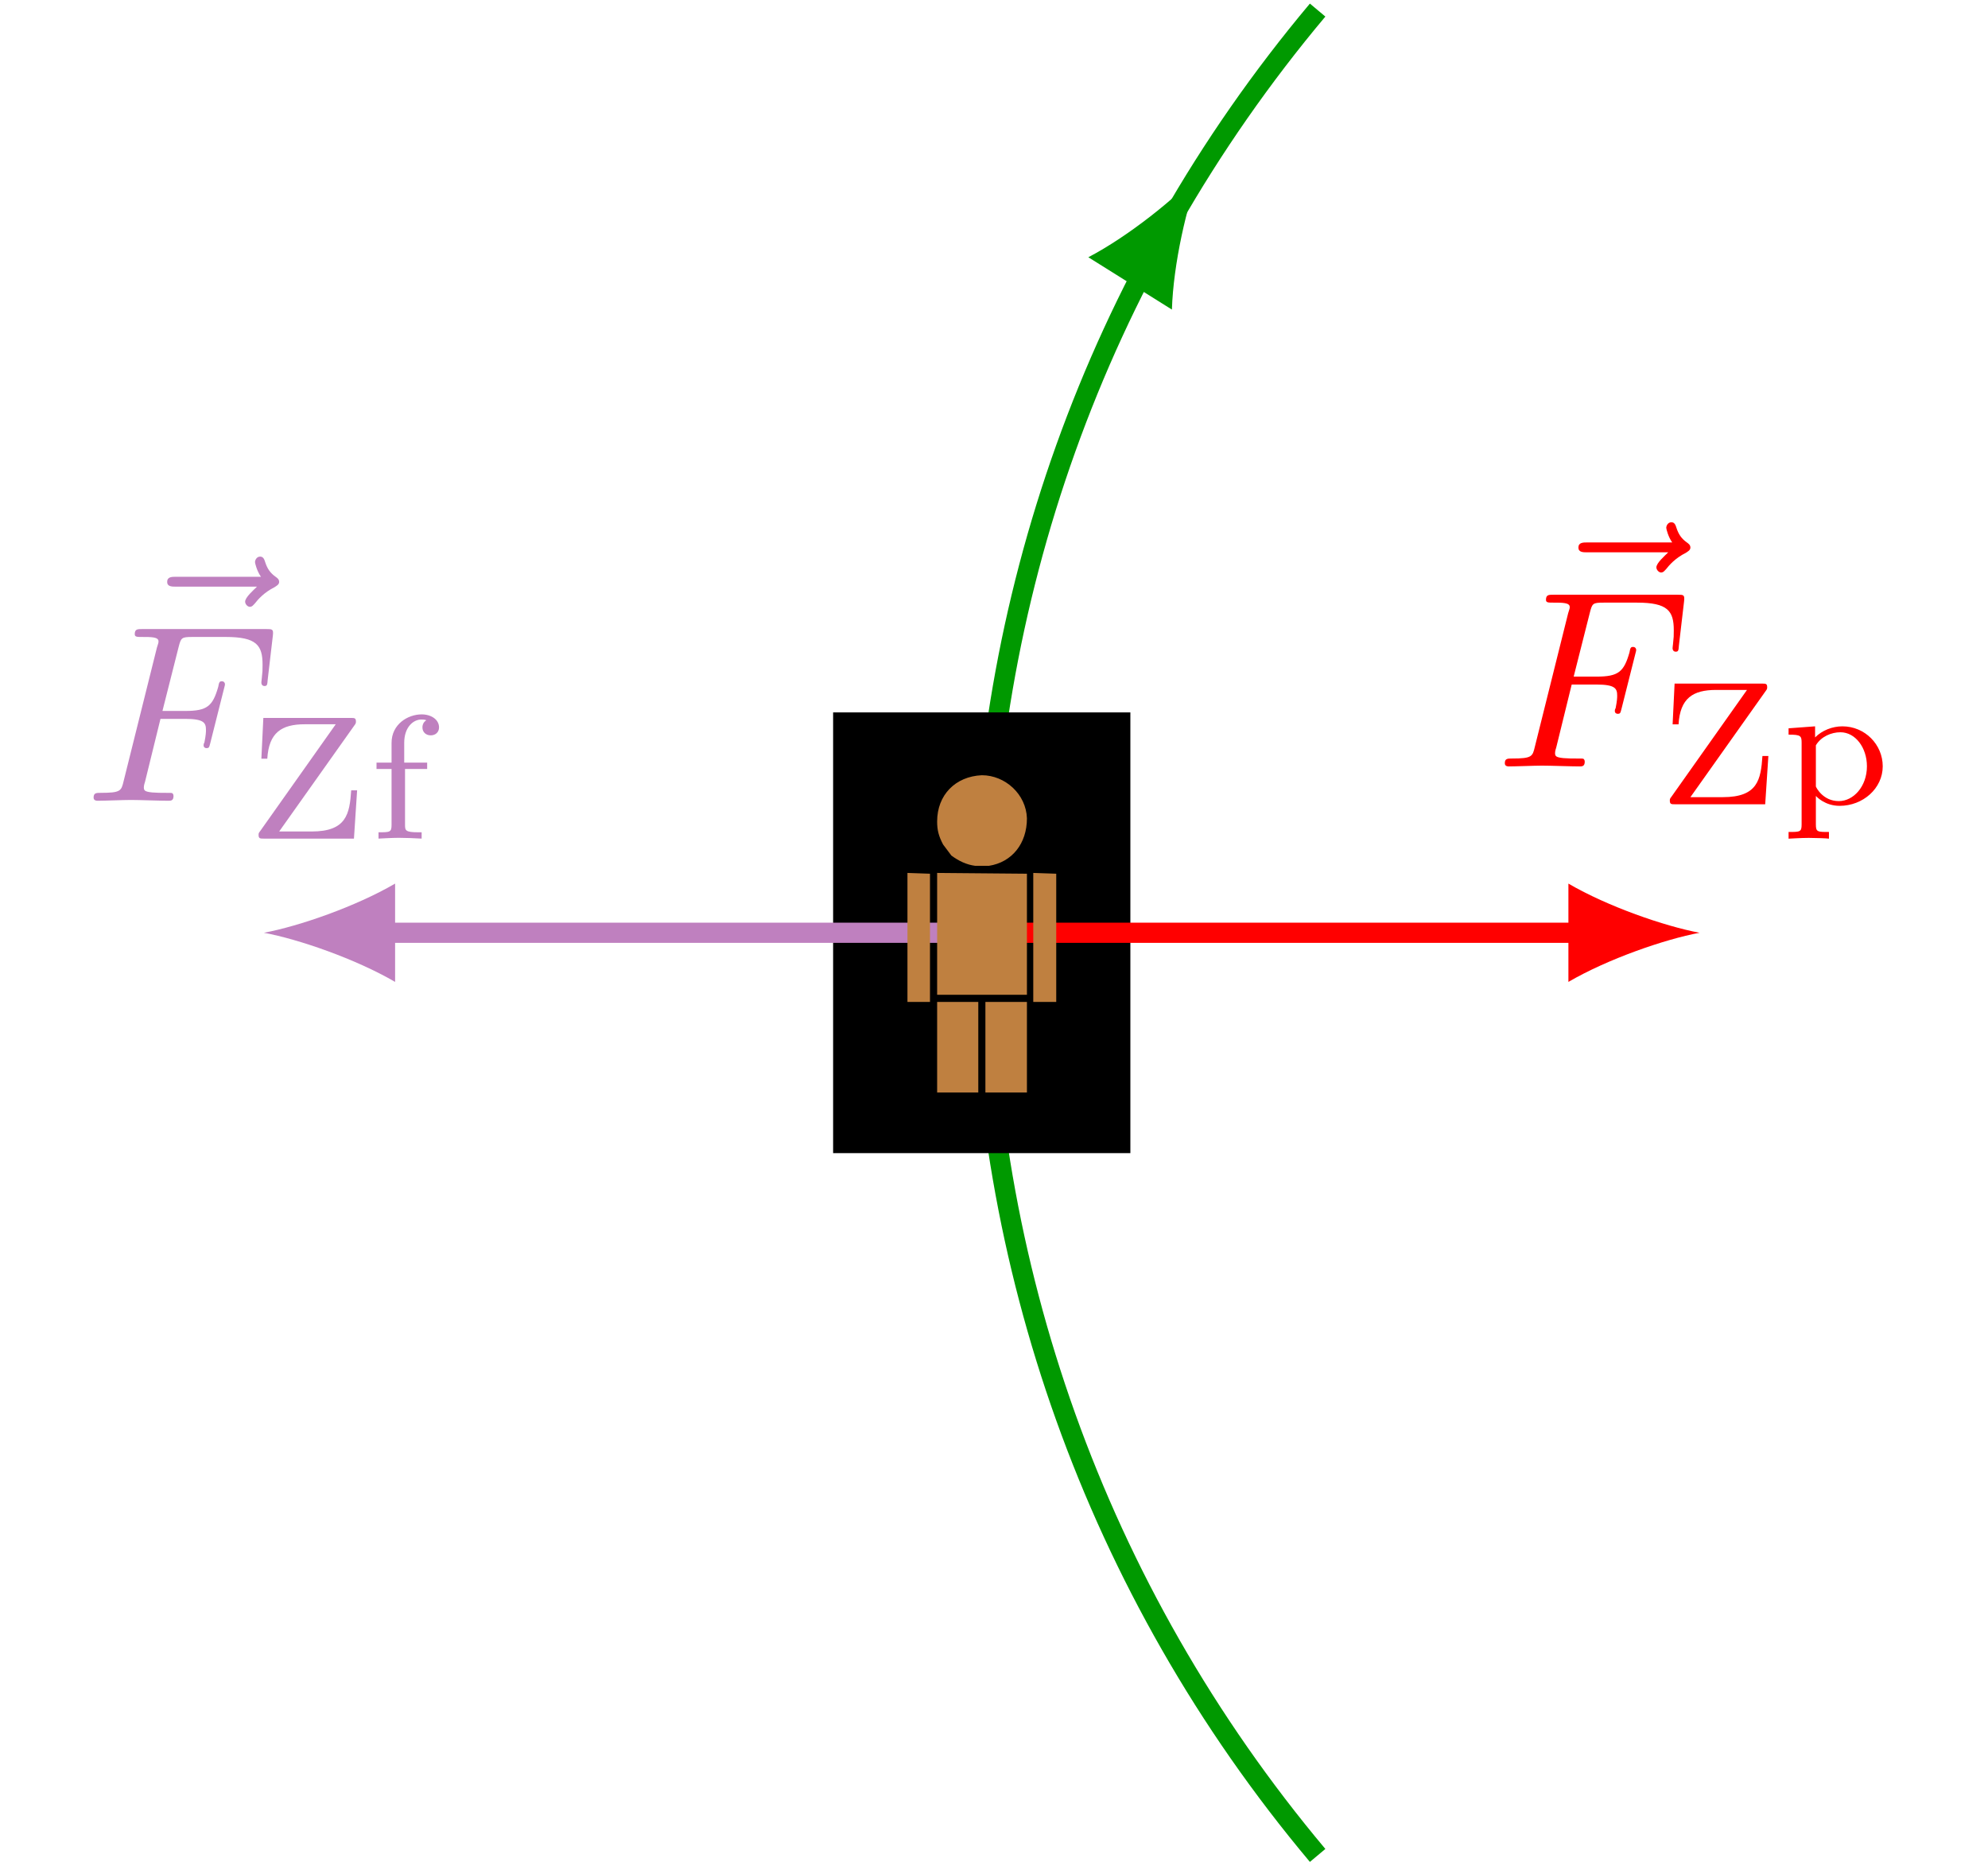
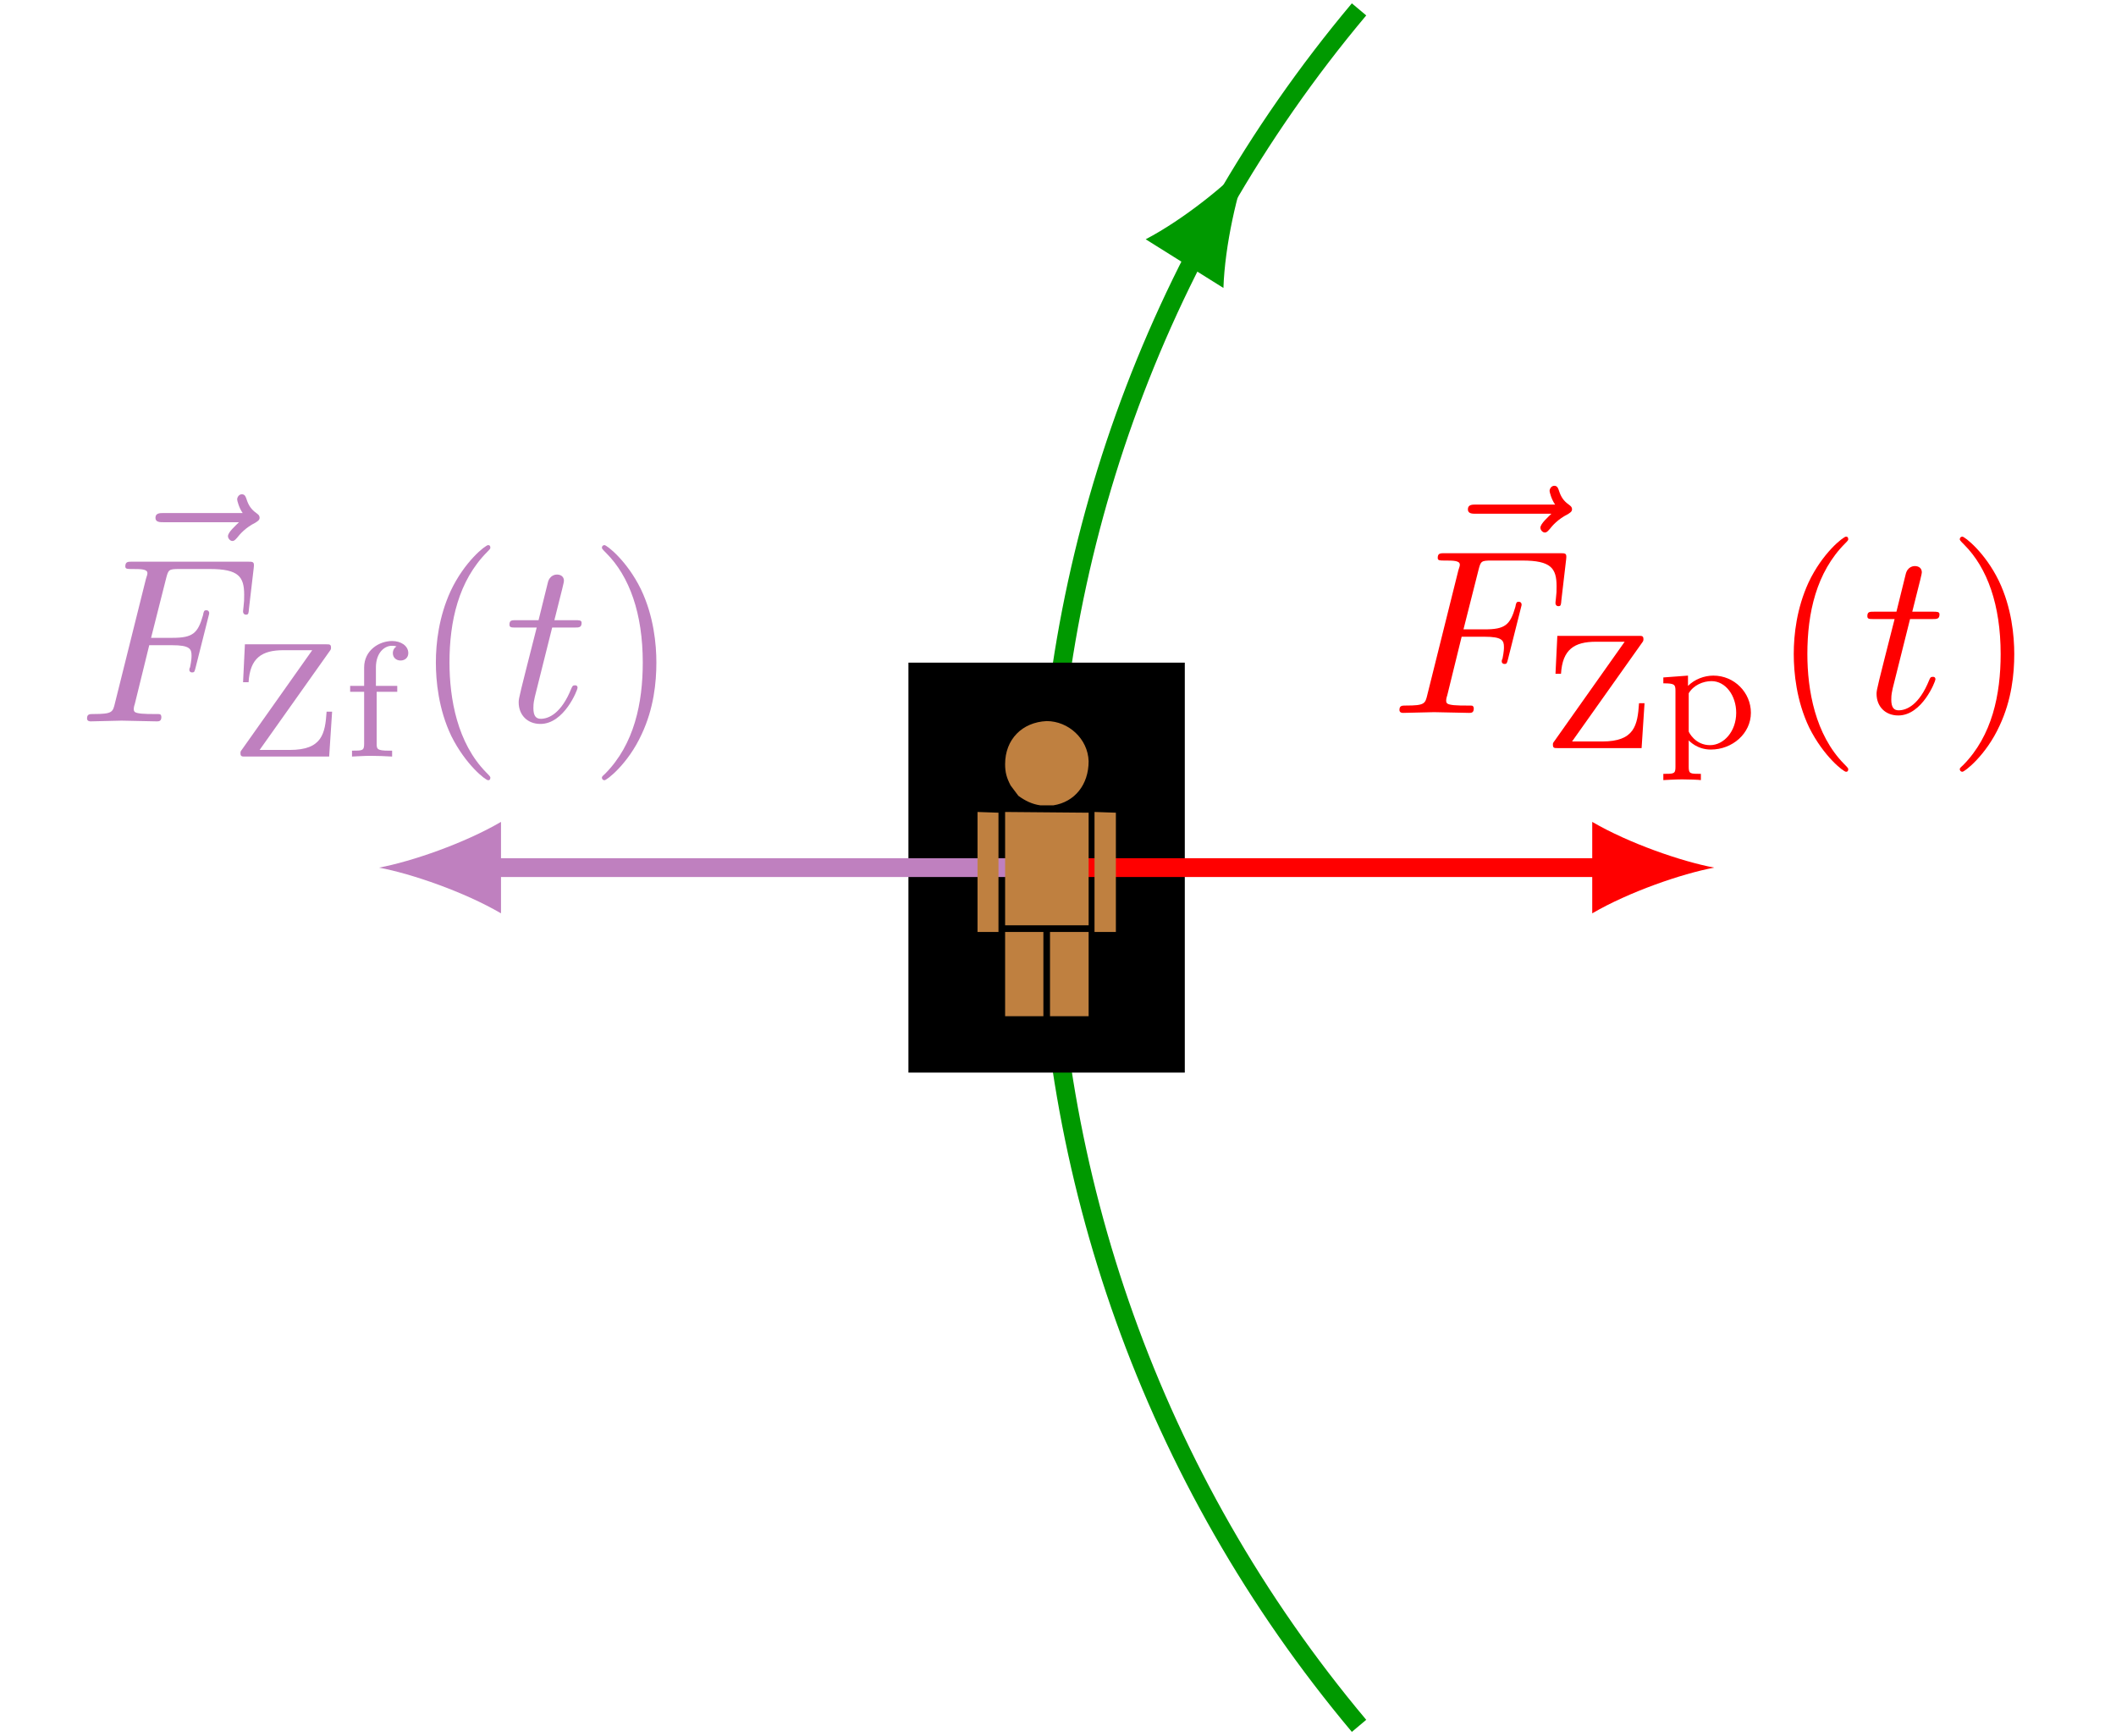
- <svg xmlns="http://www.w3.org/2000/svg" xmlns:xlink="http://www.w3.org/1999/xlink" width="78.503pt" height="73.68pt" viewBox="0 0 78.503 73.68" version="1.1">
+ <svg xmlns="http://www.w3.org/2000/svg" xmlns:xlink="http://www.w3.org/1999/xlink" width="89.849pt" height="73.68pt" viewBox="0 0 89.849 73.68" version="1.1">
  <defs>
    <g>
      <symbol overflow="visible" id="glyph0-0">
        <path style="stroke:none;" d="" />
      </symbol>
      <symbol overflow="visible" id="glyph0-1">
        <path style="stroke:none;" d="M 5.359 -5.938 C 5.219 -5.797 4.891 -5.516 4.891 -5.344 C 4.891 -5.25 4.984 -5.141 5.078 -5.141 C 5.172 -5.141 5.219 -5.219 5.281 -5.281 C 5.391 -5.422 5.625 -5.703 6.062 -5.922 C 6.125 -5.969 6.234 -6.016 6.234 -6.125 C 6.234 -6.234 6.156 -6.281 6.094 -6.328 C 5.875 -6.484 5.766 -6.656 5.688 -6.891 C 5.656 -6.984 5.625 -7.125 5.484 -7.125 C 5.344 -7.125 5.281 -6.984 5.281 -6.906 C 5.281 -6.859 5.359 -6.547 5.516 -6.328 L 2.156 -6.328 C 2 -6.328 1.812 -6.328 1.812 -6.125 C 1.812 -5.938 2 -5.938 2.156 -5.938 Z M 5.359 -5.938 " />
      </symbol>
      <symbol overflow="visible" id="glyph0-2">
        <path style="stroke:none;" d="M 3.016 -3.234 L 3.984 -3.234 C 4.734 -3.234 4.812 -3.078 4.812 -2.797 C 4.812 -2.719 4.812 -2.609 4.75 -2.297 C 4.719 -2.25 4.719 -2.219 4.719 -2.188 C 4.719 -2.109 4.781 -2.078 4.828 -2.078 C 4.938 -2.078 4.938 -2.109 4.984 -2.281 L 5.531 -4.453 C 5.562 -4.562 5.562 -4.578 5.562 -4.609 C 5.562 -4.625 5.547 -4.719 5.438 -4.719 C 5.344 -4.719 5.328 -4.672 5.297 -4.5 C 5.078 -3.734 4.859 -3.547 4 -3.547 L 3.094 -3.547 L 3.734 -6.078 C 3.828 -6.438 3.844 -6.469 4.281 -6.469 L 5.594 -6.469 C 6.812 -6.469 7.047 -6.141 7.047 -5.375 C 7.047 -5.141 7.047 -5.109 7.016 -4.828 C 7 -4.703 7 -4.688 7 -4.656 C 7 -4.609 7.031 -4.531 7.125 -4.531 C 7.234 -4.531 7.234 -4.594 7.25 -4.781 L 7.453 -6.516 C 7.484 -6.781 7.438 -6.781 7.188 -6.781 L 2.297 -6.781 C 2.109 -6.781 2 -6.781 2 -6.578 C 2 -6.469 2.094 -6.469 2.281 -6.469 C 2.656 -6.469 2.938 -6.469 2.938 -6.297 C 2.938 -6.25 2.938 -6.234 2.875 -6.047 L 1.562 -0.781 C 1.469 -0.391 1.453 -0.312 0.656 -0.312 C 0.484 -0.312 0.375 -0.312 0.375 -0.125 C 0.375 0 0.5 0 0.531 0 C 0.812 0 1.562 -0.031 1.844 -0.031 C 2.172 -0.031 3 0 3.328 0 C 3.422 0 3.531 0 3.531 -0.188 C 3.531 -0.266 3.484 -0.297 3.484 -0.297 C 3.453 -0.312 3.422 -0.312 3.203 -0.312 C 2.984 -0.312 2.938 -0.312 2.688 -0.328 C 2.391 -0.359 2.359 -0.406 2.359 -0.531 C 2.359 -0.547 2.359 -0.609 2.406 -0.75 Z M 3.016 -3.234 " />
+       </symbol>
+       <symbol overflow="visible" id="glyph0-3">
+         <path style="stroke:none;" d="M 2.047 -3.984 L 2.984 -3.984 C 3.188 -3.984 3.297 -3.984 3.297 -4.188 C 3.297 -4.297 3.188 -4.297 3.016 -4.297 L 2.141 -4.297 C 2.5 -5.719 2.547 -5.906 2.547 -5.969 C 2.547 -6.141 2.422 -6.234 2.25 -6.234 C 2.219 -6.234 1.938 -6.234 1.859 -5.875 L 1.469 -4.297 L 0.531 -4.297 C 0.328 -4.297 0.234 -4.297 0.234 -4.109 C 0.234 -3.984 0.312 -3.984 0.516 -3.984 L 1.391 -3.984 C 0.672 -1.156 0.625 -0.984 0.625 -0.812 C 0.625 -0.266 1 0.109 1.547 0.109 C 2.562 0.109 3.125 -1.344 3.125 -1.422 C 3.125 -1.531 3.047 -1.531 3.016 -1.531 C 2.922 -1.531 2.906 -1.5 2.859 -1.391 C 2.438 -0.344 1.906 -0.109 1.562 -0.109 C 1.359 -0.109 1.25 -0.234 1.25 -0.562 C 1.25 -0.812 1.281 -0.875 1.312 -1.047 Z M 2.047 -3.984 " />
      </symbol>
      <symbol overflow="visible" id="glyph1-0">
        <path style="stroke:none;" d="" />
      </symbol>
      <symbol overflow="visible" id="glyph1-1">
        <path style="stroke:none;" d="M 4.266 -4.469 C 4.328 -4.547 4.328 -4.578 4.328 -4.625 C 4.328 -4.766 4.266 -4.766 4.125 -4.766 L 0.672 -4.766 L 0.594 -3.156 L 0.828 -3.156 C 0.891 -4.188 1.391 -4.516 2.312 -4.516 L 3.531 -4.516 L 0.547 -0.297 C 0.484 -0.219 0.484 -0.203 0.484 -0.141 C 0.484 0 0.547 0 0.688 0 L 4.25 0 L 4.375 -1.906 L 4.141 -1.906 C 4.078 -0.969 3.953 -0.281 2.578 -0.281 L 1.297 -0.281 Z M 4.266 -4.469 " />
      </symbol>
      <symbol overflow="visible" id="glyph1-2">
        <path style="stroke:none;" d="M 1.938 1.094 C 1.484 1.094 1.422 1.094 1.422 0.797 L 1.422 -0.328 C 1.453 -0.297 1.781 0.062 2.359 0.062 C 3.281 0.062 4.062 -0.625 4.062 -1.5 C 4.062 -2.359 3.359 -3.078 2.469 -3.078 C 2.078 -3.078 1.672 -2.922 1.391 -2.641 L 1.391 -3.078 L 0.344 -3 L 0.344 -2.75 C 0.828 -2.75 0.859 -2.703 0.859 -2.422 L 0.859 0.797 C 0.859 1.094 0.797 1.094 0.344 1.094 L 0.344 1.359 C 0.359 1.359 0.844 1.328 1.141 1.328 C 1.391 1.328 1.875 1.344 1.938 1.359 Z M 1.422 -2.328 C 1.625 -2.672 2.031 -2.844 2.391 -2.844 C 2.984 -2.844 3.438 -2.234 3.438 -1.5 C 3.438 -0.703 2.906 -0.125 2.328 -0.125 C 1.703 -0.125 1.438 -0.656 1.422 -0.703 Z M 1.422 -2.328 " />
      </symbol>
      <symbol overflow="visible" id="glyph1-3">
        <path style="stroke:none;" d="M 1.438 -2.75 L 2.312 -2.75 L 2.312 -3 L 1.406 -3 L 1.406 -3.781 C 1.406 -4.422 1.781 -4.703 2.078 -4.703 C 2.141 -4.703 2.219 -4.703 2.281 -4.672 C 2.188 -4.625 2.125 -4.516 2.125 -4.391 C 2.125 -4.203 2.266 -4.078 2.453 -4.078 C 2.641 -4.078 2.781 -4.203 2.781 -4.391 C 2.781 -4.703 2.469 -4.906 2.094 -4.906 C 1.547 -4.906 0.906 -4.516 0.906 -3.781 L 0.906 -3 L 0.312 -3 L 0.312 -2.75 L 0.906 -2.75 L 0.906 -0.547 C 0.906 -0.25 0.844 -0.25 0.391 -0.25 L 0.391 0 C 0.422 0 0.906 -0.031 1.188 -0.031 C 1.484 -0.031 1.797 -0.016 2.094 0 L 2.094 -0.25 L 1.953 -0.25 C 1.438 -0.25 1.438 -0.328 1.438 -0.562 Z M 1.438 -2.75 " />
      </symbol>
      <symbol overflow="visible" id="glyph2-0">
        <path style="stroke:none;" d="" />
      </symbol>
      <symbol overflow="visible" id="glyph2-1">
+         <path style="stroke:none;" d="M 3.297 2.391 C 3.297 2.359 3.297 2.344 3.125 2.172 C 1.891 0.922 1.562 -0.969 1.562 -2.5 C 1.562 -4.234 1.938 -5.969 3.172 -7.203 C 3.297 -7.328 3.297 -7.344 3.297 -7.375 C 3.297 -7.453 3.266 -7.484 3.203 -7.484 C 3.094 -7.484 2.203 -6.797 1.609 -5.531 C 1.109 -4.438 0.984 -3.328 0.984 -2.5 C 0.984 -1.719 1.094 -0.516 1.641 0.625 C 2.25 1.844 3.094 2.5 3.203 2.5 C 3.266 2.5 3.297 2.469 3.297 2.391 Z M 3.297 2.391 " />
+       </symbol>
+       <symbol overflow="visible" id="glyph2-2">
+         <path style="stroke:none;" d="M 2.875 -2.5 C 2.875 -3.266 2.766 -4.469 2.219 -5.609 C 1.625 -6.828 0.766 -7.484 0.672 -7.484 C 0.609 -7.484 0.562 -7.438 0.562 -7.375 C 0.562 -7.344 0.562 -7.328 0.75 -7.141 C 1.734 -6.156 2.297 -4.578 2.297 -2.5 C 2.297 -0.781 1.938 0.969 0.703 2.219 C 0.562 2.344 0.562 2.359 0.562 2.391 C 0.562 2.453 0.609 2.5 0.672 2.5 C 0.766 2.5 1.672 1.812 2.25 0.547 C 2.766 -0.547 2.875 -1.656 2.875 -2.5 Z M 2.875 -2.5 " />
+       </symbol>
+       <symbol overflow="visible" id="glyph3-0">
+         <path style="stroke:none;" d="" />
+       </symbol>
+       <symbol overflow="visible" id="glyph3-1">
        <path style="stroke:none;" d="M 3.781 -12.531 C 2.734 -12.484 2.016 -11.75 2.016 -10.703 C 2.016 -10.359 2.078 -10.125 2.25 -9.797 L 2.578 -9.359 C 2.875 -9.141 3.172 -9 3.516 -8.953 L 4.062 -8.953 C 4.969 -9.094 5.562 -9.828 5.562 -10.828 C 5.531 -11.781 4.703 -12.531 3.781 -12.531 Z M 0.844 -8.672 L 0.844 -3.578 L 1.734 -3.578 L 1.734 -8.641 Z M 2.016 -8.672 L 2.016 -3.859 L 5.562 -3.859 L 5.562 -8.641 Z M 5.812 -8.672 L 5.812 -3.578 L 6.719 -3.578 L 6.719 -8.641 Z M 2.016 -3.578 L 2.016 0 L 3.641 0 L 3.641 -3.578 Z M 3.922 -3.578 L 3.922 0 L 5.562 0 L 5.562 -3.578 Z M 3.922 -3.578 " />
      </symbol>
    </g>
    <clipPath id="clip1">
-       <path d="M 27 0 L 64 0 L 64 73.68 L 27 73.68 Z M 27 0 " />
+       <path d="M 33 0 L 69 0 L 69 73.68 L 33 73.68 Z M 33 0 " />
    </clipPath>
  </defs>
  <g id="surface1">
    <g clip-path="url(#clip1)" clip-rule="nonzero">
-       <path style="fill:none;stroke-width:0.797;stroke-linecap:butt;stroke-linejoin:miter;stroke:rgb(0%,59.999%,0%);stroke-opacity:1;stroke-miterlimit:10;" d="M -43.431 -36.441 C -61.114 -15.367 -61.114 15.367 -43.431 36.442 " transform="matrix(1,0,0,-1,95.462,36.84)" />
+       <path style="fill:none;stroke-width:0.797;stroke-linecap:butt;stroke-linejoin:miter;stroke:rgb(0%,59.999%,0%);stroke-opacity:1;stroke-miterlimit:10;" d="M -43.428 -36.441 C -61.112 -15.367 -61.112 15.367 -43.428 36.442 " transform="matrix(1,0,0,-1,101.135,36.84)" />
    </g>
-     <path style=" stroke:none;fill-rule:nonzero;fill:rgb(0%,59.999%,0%);fill-opacity:1;" d="M 47.383 6.793 C 46.426 7.828 44.574 9.324 42.977 10.16 L 46.277 12.227 C 46.332 10.426 46.867 8.102 47.383 6.793 " />
-     <path style="fill-rule:nonzero;fill:rgb(0%,0%,0%);fill-opacity:1;stroke-width:0.399;stroke-linecap:butt;stroke-linejoin:miter;stroke:rgb(0%,0%,0%);stroke-opacity:1;stroke-miterlimit:10;" d="M -62.364 -8.504 L -62.364 8.504 L -51.025 8.504 L -51.025 -8.504 Z M -62.364 -8.504 " transform="matrix(1,0,0,-1,95.462,36.84)" />
-     <path style="fill:none;stroke-width:0.797;stroke-linecap:butt;stroke-linejoin:miter;stroke:rgb(100%,0%,0%);stroke-opacity:1;stroke-miterlimit:10;" d="M -56.692 0 L -33.009 0 " transform="matrix(1,0,0,-1,95.462,36.84)" />
-     <path style=" stroke:none;fill-rule:nonzero;fill:rgb(100%,0%,0%);fill-opacity:1;" d="M 67.113 36.84 C 65.734 36.582 63.488 35.805 61.934 34.898 L 61.934 38.781 C 63.488 37.875 65.734 37.098 67.113 36.84 " />
+     <path style=" stroke:none;fill-rule:nonzero;fill:rgb(0%,59.999%,0%);fill-opacity:1;" d="M 53.055 6.793 C 52.102 7.828 50.246 9.324 48.648 10.16 L 51.949 12.227 C 52.008 10.426 52.539 8.102 53.055 6.793 " />
+     <path style="fill-rule:nonzero;fill:rgb(0%,0%,0%);fill-opacity:1;stroke-width:0.399;stroke-linecap:butt;stroke-linejoin:miter;stroke:rgb(0%,0%,0%);stroke-opacity:1;stroke-miterlimit:10;" d="M -62.362 -8.504 L -62.362 8.504 L -51.026 8.504 L -51.026 -8.504 Z M -62.362 -8.504 " transform="matrix(1,0,0,-1,101.135,36.84)" />
+     <path style="fill:none;stroke-width:0.797;stroke-linecap:butt;stroke-linejoin:miter;stroke:rgb(100%,0%,0%);stroke-opacity:1;stroke-miterlimit:10;" d="M -56.694 0 L -33.01 0 " transform="matrix(1,0,0,-1,101.135,36.84)" />
+     <path style=" stroke:none;fill-rule:nonzero;fill:rgb(100%,0%,0%);fill-opacity:1;" d="M 72.789 36.84 C 71.406 36.582 69.16 35.805 67.609 34.898 L 67.609 38.781 C 69.16 37.875 71.406 37.098 72.789 36.84 " />
    <g style="fill:rgb(100%,0%,0%);fill-opacity:1;">
      <use xlink:href="#glyph0-1" x="60.517" y="27.752" />
    </g>
    <g style="fill:rgb(100%,0%,0%);fill-opacity:1;">
      <use xlink:href="#glyph0-2" x="59.048" y="30.27" />
    </g>
    <g style="fill:rgb(100%,0%,0%);fill-opacity:1;">
      <use xlink:href="#glyph1-1" x="65.455" y="31.765" />
      <use xlink:href="#glyph1-2" x="70.284" y="31.765" />
    </g>
-     <path style="fill:none;stroke-width:0.797;stroke-linecap:butt;stroke-linejoin:miter;stroke:rgb(75%,50%,75%);stroke-opacity:1;stroke-miterlimit:10;" d="M -56.692 0 L -80.376 0 " transform="matrix(1,0,0,-1,95.462,36.84)" />
-     <path style=" stroke:none;fill-rule:nonzero;fill:rgb(75%,50%,75%);fill-opacity:1;" d="M 10.422 36.84 C 11.805 37.098 14.047 37.875 15.602 38.781 L 15.602 34.898 C 14.047 35.805 11.805 36.582 10.422 36.84 " />
+     <g style="fill:rgb(100%,0%,0%);fill-opacity:1;">
+       <use xlink:href="#glyph2-1" x="75.182" y="30.27" />
+     </g>
+     <g style="fill:rgb(100%,0%,0%);fill-opacity:1;">
+       <use xlink:href="#glyph0-3" x="79.057" y="30.27" />
+     </g>
+     <g style="fill:rgb(100%,0%,0%);fill-opacity:1;">
+       <use xlink:href="#glyph2-2" x="82.654" y="30.27" />
+     </g>
+     <path style="fill:none;stroke-width:0.797;stroke-linecap:butt;stroke-linejoin:miter;stroke:rgb(75%,50%,75%);stroke-opacity:1;stroke-miterlimit:10;" d="M -56.694 0 L -80.377 0 " transform="matrix(1,0,0,-1,101.135,36.84)" />
+     <path style=" stroke:none;fill-rule:nonzero;fill:rgb(75%,50%,75%);fill-opacity:1;" d="M 16.094 36.84 C 17.477 37.098 19.723 37.875 21.273 38.781 L 21.273 34.898 C 19.723 35.805 17.477 36.582 16.094 36.84 " />
    <g style="fill:rgb(75%,50%,75%);fill-opacity:1;">
-       <use xlink:href="#glyph0-1" x="4.789" y="29.108" />
+       <use xlink:href="#glyph0-1" x="4.789" y="28.112" />
    </g>
    <g style="fill:rgb(75%,50%,75%);fill-opacity:1;">
-       <use xlink:href="#glyph0-2" x="3.321" y="31.626" />
+       <use xlink:href="#glyph0-2" x="3.321" y="30.63" />
    </g>
    <g style="fill:rgb(75%,50%,75%);fill-opacity:1;">
-       <use xlink:href="#glyph1-1" x="9.727" y="33.121" />
-       <use xlink:href="#glyph1-3" x="14.556" y="33.121" />
+       <use xlink:href="#glyph1-1" x="9.727" y="32.124" />
+       <use xlink:href="#glyph1-3" x="14.556" y="32.124" />
+     </g>
+     <g style="fill:rgb(75%,50%,75%);fill-opacity:1;">
+       <use xlink:href="#glyph2-1" x="17.524" y="30.63" />
+     </g>
+     <g style="fill:rgb(75%,50%,75%);fill-opacity:1;">
+       <use xlink:href="#glyph0-3" x="21.399" y="30.63" />
+     </g>
+     <g style="fill:rgb(75%,50%,75%);fill-opacity:1;">
+       <use xlink:href="#glyph2-2" x="24.996" y="30.63" />
    </g>
    <g style="fill:rgb(75%,50%,25%);fill-opacity:1;">
-       <use xlink:href="#glyph2-1" x="34.99" y="43.149" />
+       <use xlink:href="#glyph3-1" x="40.663" y="43.149" />
    </g>
  </g>
</svg>
